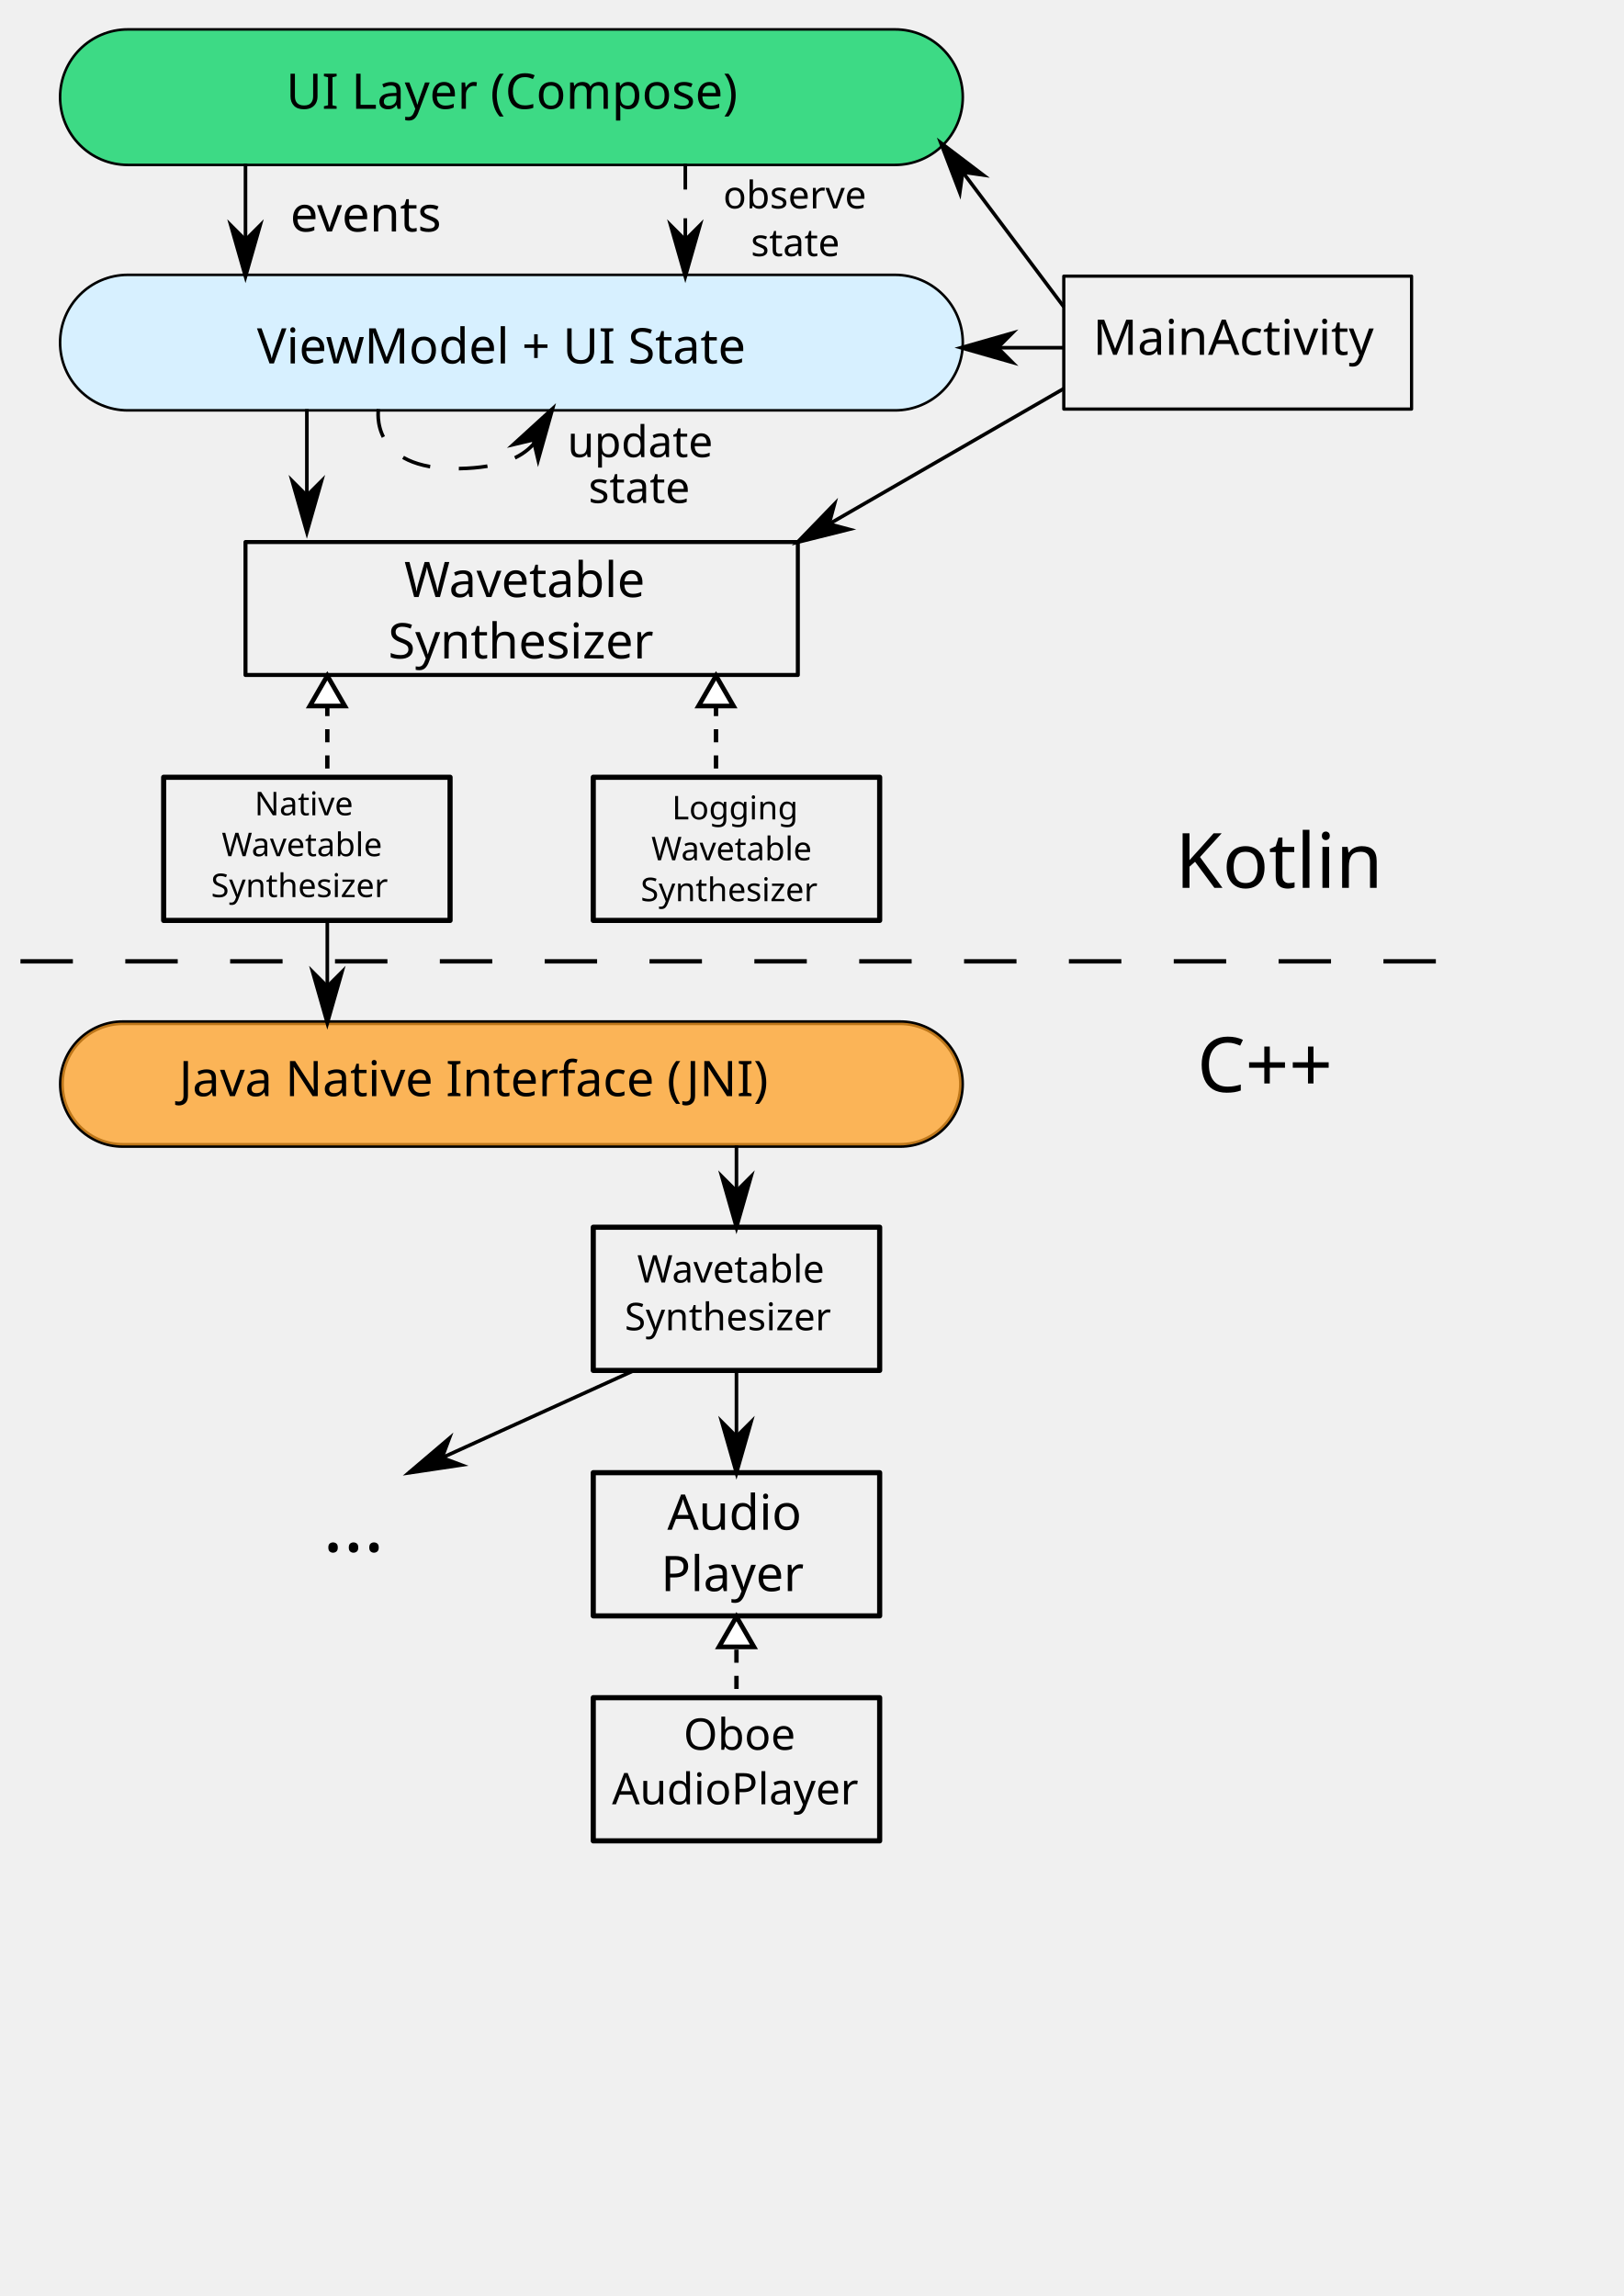
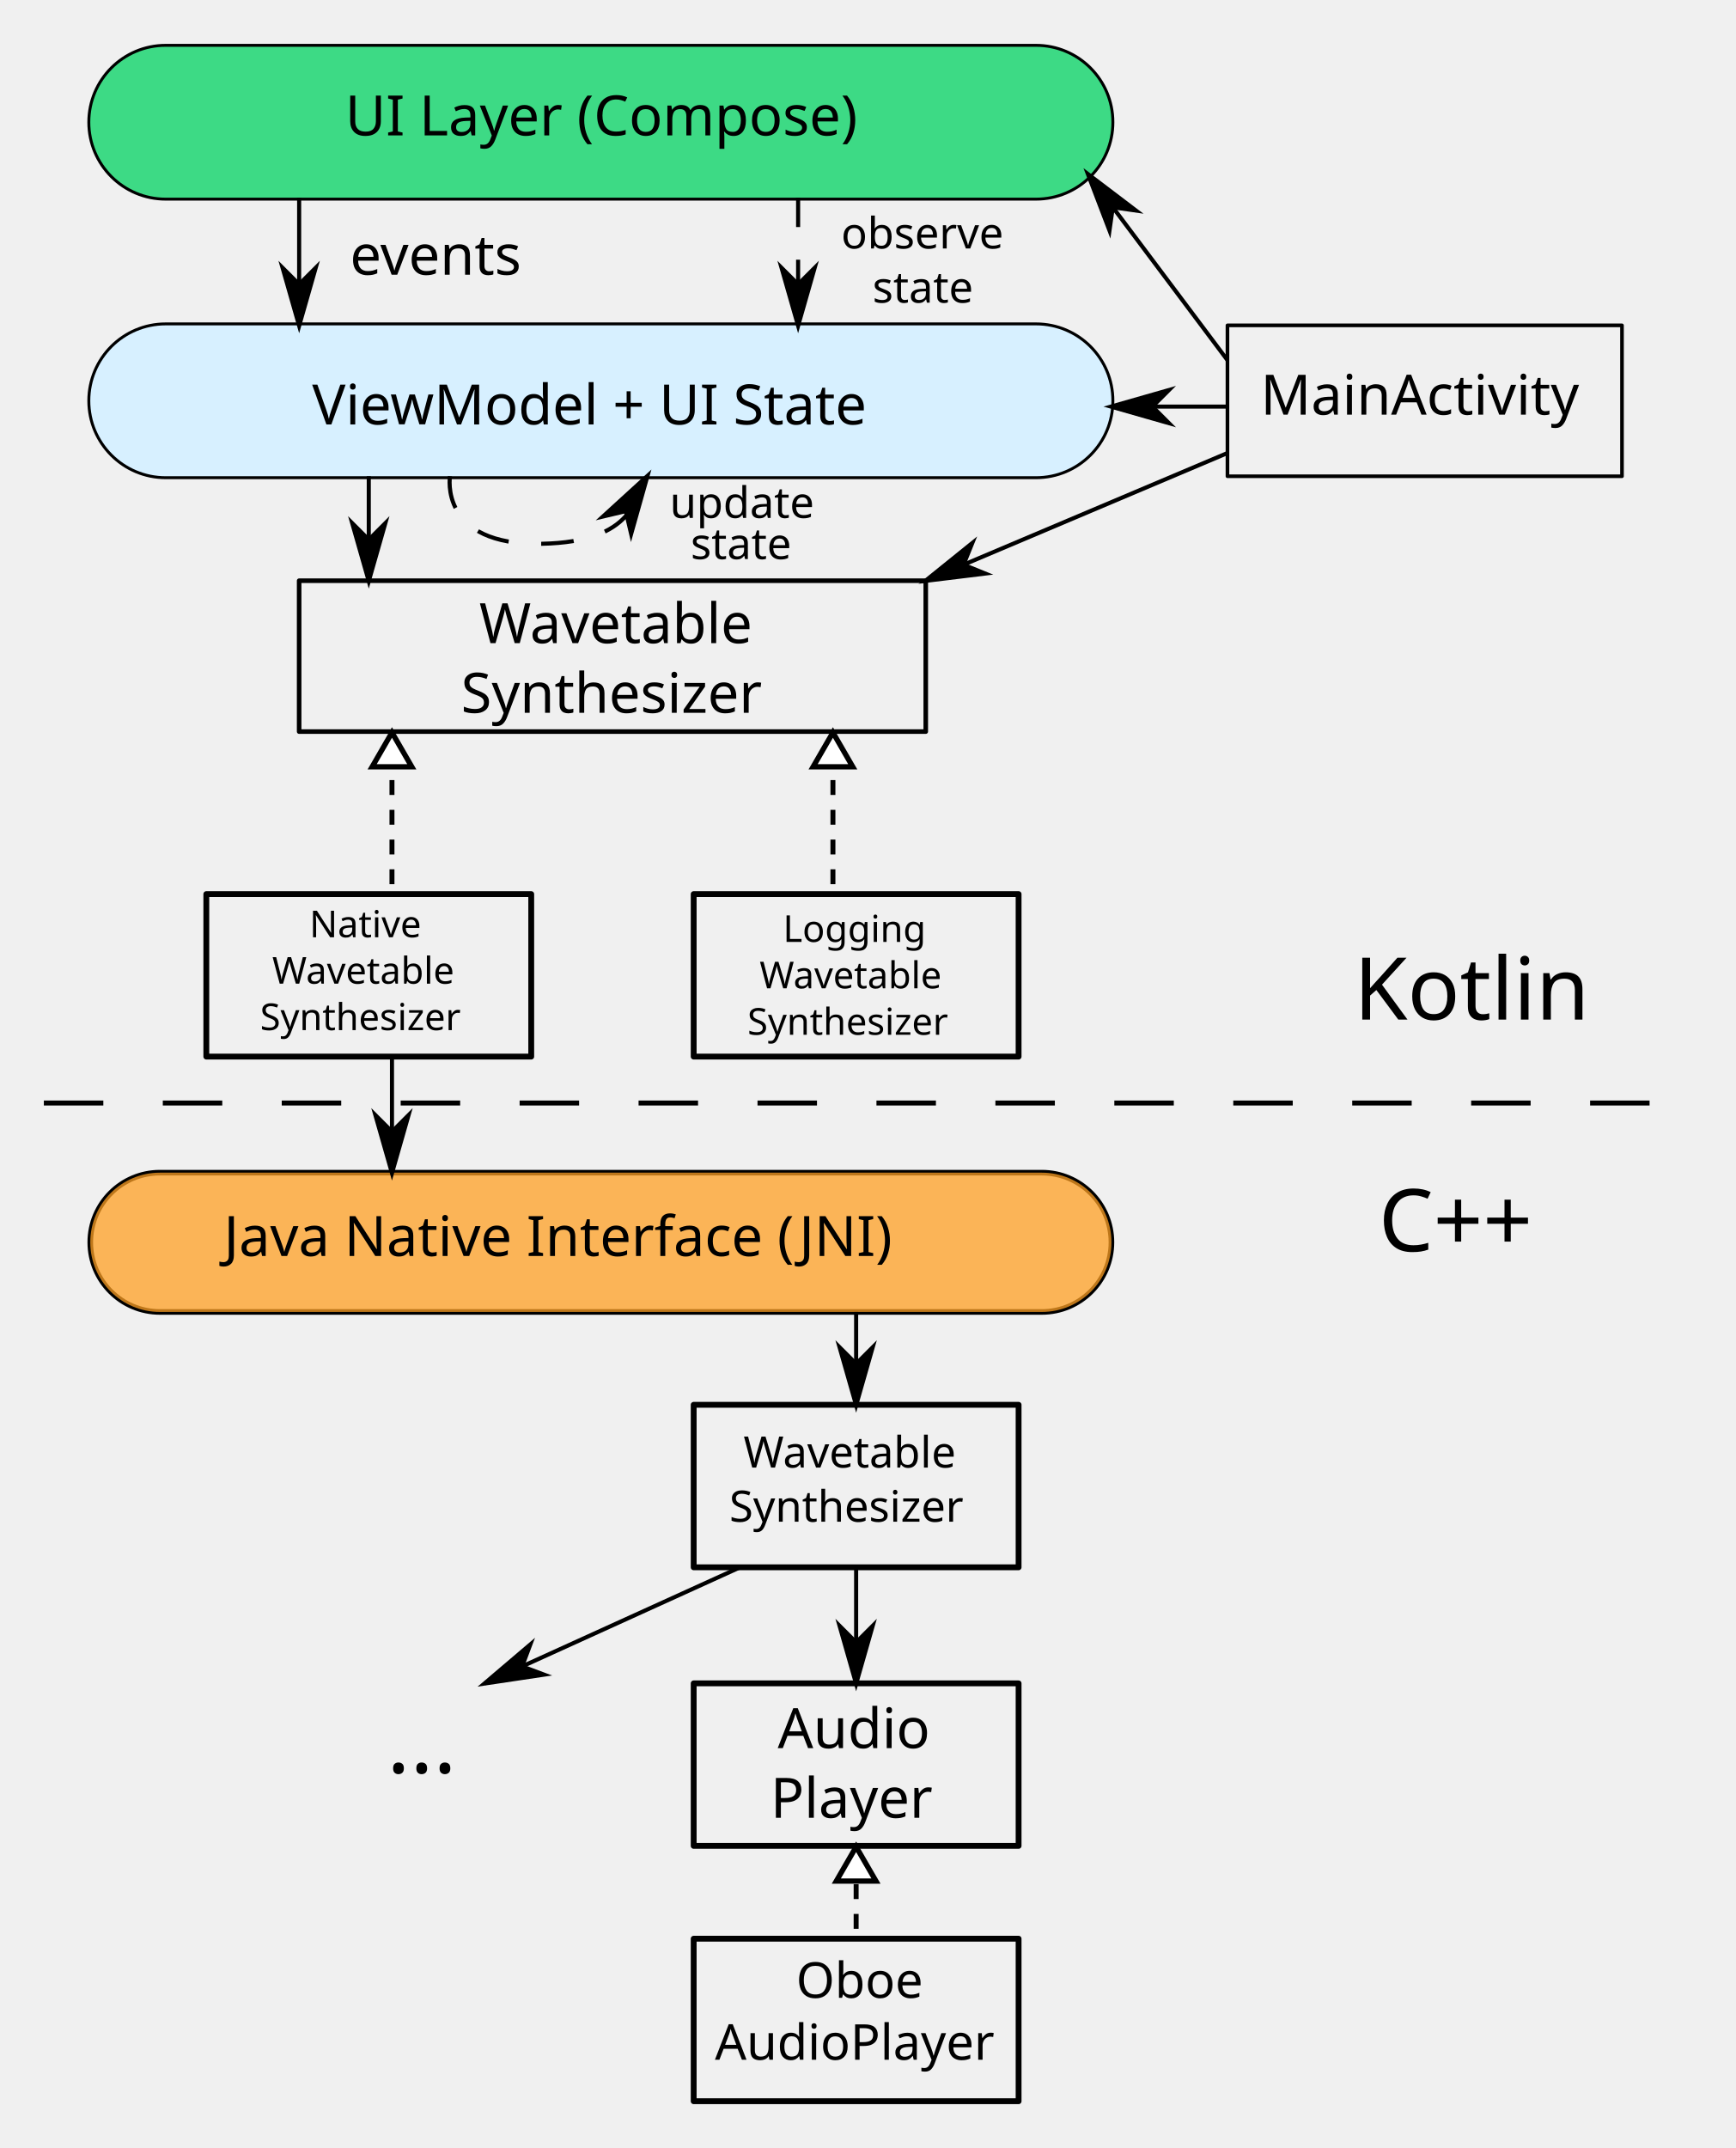
- <svg xmlns="http://www.w3.org/2000/svg" width="210mm" height="297mm" viewBox="0 0 210 297" version="1.1" id="svg5">
+ <svg xmlns="http://www.w3.org/2000/svg" width="197.854mm" height="244.821mm" viewBox="0 0 197.854 244.821" version="1.1" id="svg5">
  <defs id="defs2">
    <rect x="350" y="210" width="140" height="60" id="rect141196" />
    <rect x="350" y="90" width="140" height="60" id="rect132669" />
    <rect x="140" y="90" width="90" height="30" id="rect129965" />
    <rect x="555" y="485" width="150" height="55" id="rect120282" />
    <rect x="550" y="400" width="155" height="60" id="rect114468" />
    <rect x="140" y="740" width="100" height="50" id="rect106069" />
-     <marker style="overflow:visible" id="EmptyTriangleOutL" refX="0.0" refY="0.0" orient="auto">
-       <path transform="scale(0.8) translate(-6,0)" style="fill-rule:evenodd;fill:context-fill;stroke:context-stroke;stroke-width:1.0pt" d="M 5.77,0.0 L -2.88,5.0 L -2.88,-5.0 L 5.77,0.0 z " id="path102169" />
+     <marker style="overflow:visible" id="EmptyTriangleOutL" refX="0" refY="0" orient="auto">
+       <path transform="matrix(0.8,0,0,0.8,-4.8,0)" style="fill:context-fill;fill-rule:evenodd;stroke:context-stroke;stroke-width:1pt" d="M 5.77,0 -2.88,5 V -5 Z" id="path102169" />
    </marker>
-     <marker style="overflow:visible;" id="Arrow1Lend" refX="0.0" refY="0.0" orient="auto">
-       <path transform="scale(0.8) rotate(180) translate(12.5,0)" style="fill-rule:evenodd;fill:context-stroke;stroke:context-stroke;stroke-width:1.0pt;" d="M 0.0,0.0 L 5.0,-5.0 L -12.5,0.0 L 5.0,5.0 L 0.0,0.0 z " id="path102012" />
+     <marker style="overflow:visible" id="Arrow1Lend" refX="0" refY="0" orient="auto">
+       <path transform="matrix(-0.8,0,0,-0.8,-10,0)" style="fill:context-stroke;fill-rule:evenodd;stroke:context-stroke;stroke-width:1pt" d="M 0,0 5,-5 -12.5,0 5,5 Z" id="path102012" />
    </marker>
    <rect x="540" y="140" width="158.714" height="58.428" id="rect91056" />
    <rect x="300" y="830" width="140" height="70" id="rect83116" />
    <rect x="300" y="730" width="120" height="60" id="rect79018" />
    <rect x="300" y="600" width="120" height="70" id="rect74058" />
    <rect x="50" y="510" width="400" height="40" id="rect69899" />
    <rect x="90" y="380" width="120" height="70" id="rect61301" />
    <rect x="300" y="390" width="120" height="60" id="rect54375" />
    <rect x="140" y="260" width="240" height="60" id="rect33649" />
    <rect x="50" y="150" width="400" height="40" id="rect28507" />
    <rect x="50" y="150" width="400" height="40" id="rect20269" />
    <rect x="50" y="30" width="400" height="40" id="rect9415" />
    <rect x="50" y="30" width="400" height="40" id="rect3711" />
  </defs>
-   <g id="layer1">
-     <rect style="fill:#3dda85;stroke:#000000;stroke-width:0.665;stroke-linecap:butt;stroke-linejoin:round;stroke-miterlimit:3;paint-order:stroke fill markers;fill-opacity:1" id="rect848" width="116.417" height="17.198" x="7.938" y="3.969" ry="8.599" />
-     <rect style="fill:#d7f0ff;stroke:#000000;stroke-width:0.665;stroke-linecap:butt;stroke-linejoin:round;stroke-miterlimit:3;paint-order:stroke fill markers;fill-opacity:1" id="rect936" width="116.417" height="17.198" x="7.938" y="35.719" ry="8.599" />
-     <rect style="fill:none;stroke:#000000;stroke-width:0.521;stroke-linejoin:round;stroke-miterlimit:3;paint-order:stroke fill markers" id="rect938" width="71.437" height="17.198" x="31.75" y="70.115" />
+   <g id="layer1" transform="translate(2.354167,1.363751)">
+     <rect style="fill:#3dda85;fill-opacity:1;stroke:#000000;stroke-width:0.665;stroke-linecap:butt;stroke-linejoin:round;stroke-miterlimit:3;paint-order:stroke fill markers" id="rect848" width="116.417" height="17.198" x="7.938" y="3.969" ry="8.599" />
+     <rect style="fill:#d7f0ff;fill-opacity:1;stroke:#000000;stroke-width:0.665;stroke-linecap:butt;stroke-linejoin:round;stroke-miterlimit:3;paint-order:stroke fill markers" id="rect936" width="116.417" height="17.198" x="7.938" y="35.719" ry="8.599" />
+     <rect style="fill:none;stroke:#000000;stroke-width:0.521;stroke-linejoin:round;stroke-miterlimit:3;paint-order:stroke fill markers" id="rect938" width="71.437" height="17.198" x="31.75" y="64.823" />
    <rect style="fill:none;stroke:#000000;stroke-width:0.413;stroke-linejoin:round;stroke-miterlimit:3;paint-order:stroke fill markers" id="rect940" width="44.979" height="17.198" x="137.583" y="35.719" />
    <rect style="fill:none;stroke:#000000;stroke-width:0.665;stroke-linejoin:round;stroke-miterlimit:3;paint-order:stroke fill markers" id="rect973" width="37.042" height="18.521" x="21.167" y="100.542" />
    <rect style="fill:none;stroke:#000000;stroke-width:0.665;stroke-linejoin:round;stroke-miterlimit:3;paint-order:stroke fill markers" id="rect1068" width="37.042" height="18.521" x="76.729" y="100.542" />
-     <rect style="fill:#ffa024;stroke:#000000;stroke-width:0.639;stroke-linecap:butt;stroke-linejoin:round;stroke-miterlimit:3;paint-order:stroke fill markers;fill-opacity:0.746" id="rect1090" width="116.417" height="15.875" x="7.938" y="132.292" ry="7.937" />
+     <rect style="fill:#ffa024;fill-opacity:0.746;stroke:#000000;stroke-width:0.639;stroke-linecap:butt;stroke-linejoin:round;stroke-miterlimit:3;paint-order:stroke fill markers" id="rect1090" width="116.417" height="15.875" x="7.938" y="132.292" ry="7.937" />
    <rect style="fill:none;stroke:#000000;stroke-width:0.665;stroke-linejoin:round;stroke-miterlimit:3;paint-order:stroke fill markers" id="rect1092" width="37.042" height="18.521" x="76.729" y="158.75" />
    <rect style="fill:none;stroke:#000000;stroke-width:0.665;stroke-linejoin:round;stroke-miterlimit:3;paint-order:stroke fill markers" id="rect1094" width="37.042" height="18.521" x="76.729" y="190.5" />
    <rect style="fill:none;stroke:#000000;stroke-width:0.665;stroke-linejoin:round;stroke-miterlimit:3;paint-order:stroke fill markers" id="rect1096" width="37.042" height="18.521" x="76.729" y="219.604" />
-     <text xml:space="preserve" transform="scale(0.2645833)" id="text3709" style="line-height:1.25;font-family:'Latin Modern Math';font-size:24px;-inkscape-font-specification:'Latin Modern Math, Normal';white-space:pre;shape-inside:url(#rect3711)" />
+     <text xml:space="preserve" transform="scale(0.2645833)" id="text3709" style="font-size:24px;line-height:1.25;font-family:'Latin Modern Math';-inkscape-font-specification:'Latin Modern Math, Normal';white-space:pre;shape-inside:url(#rect3711)" />
    <text xml:space="preserve" transform="matrix(0.2645833,0,0,0.2645833,3.061856,0.3402062)" id="text9413" style="font-style:normal;font-variant:normal;font-weight:normal;font-stretch:normal;font-size:24px;line-height:1.25;font-family:Verdana;-inkscape-font-specification:Verdana;text-align:center;white-space:pre;shape-inside:url(#rect9415)" x="119.619" y="0">
-       <tspan x="128.277" y="51.896" id="tspan149011">UI Layer (Compose)</tspan>
+       <tspan x="128.277" y="51.896" id="tspan1169">UI Layer (Compose)</tspan>
    </text>
-     <text xml:space="preserve" transform="scale(0.2645833)" id="text20267" style="line-height:1.25;font-family:'Latin Modern Math';font-size:24px;-inkscape-font-specification:'Latin Modern Math, Normal';white-space:pre;shape-inside:url(#rect20269)" />
+     <text xml:space="preserve" transform="scale(0.2645833)" id="text20267" style="font-size:24px;line-height:1.25;font-family:'Latin Modern Math';-inkscape-font-specification:'Latin Modern Math, Normal';white-space:pre;shape-inside:url(#rect20269)" />
    <text xml:space="preserve" transform="matrix(0.2645833,0,0,0.2645833,2.041237,1.530928)" id="text28505" style="font-size:24px;line-height:1.25;font-family:Verdana;-inkscape-font-specification:Verdana;text-align:center;white-space:pre;shape-inside:url(#rect28507)">
-       <tspan x="117.895" y="171.896" id="tspan149013">ViewModel + UI State</tspan>
+       <tspan x="117.895" y="171.896" id="tspan1171">ViewModel + UI State</tspan>
    </text>
-     <text xml:space="preserve" transform="matrix(0.2645833,0,0,0.2645833,0,2.645833)" id="text33647" style="font-size:24px;line-height:1.25;font-family:Verdana;-inkscape-font-specification:Verdana;text-align:center;white-space:pre;shape-inside:url(#rect33649)">
-       <tspan x="197.609" y="281.896" id="tspan149015">Wavetable
+     <text xml:space="preserve" transform="matrix(0.2645833,0,0,0.2645833,0,-2.645833)" id="text33647" style="font-size:24px;line-height:1.25;font-family:Verdana;-inkscape-font-specification:Verdana;text-align:center;white-space:pre;shape-inside:url(#rect33649)">
+       <tspan x="197.609" y="281.896" id="tspan1173">Wavetable
</tspan>
-       <tspan x="189.758" y="311.896" id="tspan149017">Synthesizer</tspan>
+       <tspan x="189.758" y="311.896" id="tspan1175">Synthesizer</tspan>
    </text>
    <text xml:space="preserve" transform="matrix(0.2645833,0,0,0.2645833,0,-1.058333)" id="text54373" style="font-size:16px;line-height:1.25;font-family:Verdana;-inkscape-font-specification:Verdana;text-align:center;white-space:pre;shape-inside:url(#rect54375)">
-       <tspan x="328.48" y="404.597" id="tspan149019">Logging
+       <tspan x="328.48" y="404.597" id="tspan1177">Logging
</tspan>
-       <tspan x="318.406" y="424.597" id="tspan149021">Wavetable
+       <tspan x="318.406" y="424.597" id="tspan1179">Wavetable
</tspan>
-       <tspan x="313.172" y="444.597" id="tspan149023">Synthesizer</tspan>
+       <tspan x="313.172" y="444.597" id="tspan1181">Synthesizer</tspan>
    </text>
    <text xml:space="preserve" transform="matrix(0.2645833,0,0,0.2645833,0,1.058333)" id="text61299" style="font-size:16px;line-height:1.25;font-family:Verdana;-inkscape-font-specification:Verdana;text-align:center;white-space:pre;shape-inside:url(#rect61301)">
-       <tspan x="124.434" y="394.597" id="tspan149025">Native
+       <tspan x="124.434" y="394.597" id="tspan1183">Native
</tspan>
-       <tspan x="108.406" y="414.597" id="tspan149027">Wavetable
+       <tspan x="108.406" y="414.597" id="tspan1185">Wavetable
</tspan>
-       <tspan x="103.172" y="434.597" id="tspan149029">Synthesizer</tspan>
+       <tspan x="103.172" y="434.597" id="tspan1187">Synthesizer</tspan>
    </text>
    <text xml:space="preserve" transform="matrix(0.2645833,0,0,0.2645833,0,1.058333)" id="text69897" style="font-size:24px;line-height:1.25;font-family:Verdana;-inkscape-font-specification:Verdana;text-align:center;white-space:pre;shape-inside:url(#rect69899)">
-       <tspan x="87.502" y="531.896" id="tspan149031">Java Native Interface (JNI)</tspan>
+       <tspan x="87.502" y="531.896" id="tspan1189">Java Native Interface (JNI)</tspan>
    </text>
    <text xml:space="preserve" transform="matrix(0.2645833,0,0,0.2645833,0,2.645833)" id="text74056" style="font-size:18.667px;line-height:1.25;font-family:Verdana;-inkscape-font-specification:Verdana;text-align:center;white-space:pre;shape-inside:url(#rect74058)">
-       <tspan x="311.474" y="617.03" id="tspan149033">Wavetable
+       <tspan x="311.474" y="617.03" id="tspan1191">Wavetable
</tspan>
-       <tspan x="305.367" y="640.364" id="tspan149035">Synthesizer</tspan>
+       <tspan x="305.367" y="640.364" id="tspan1193">Synthesizer</tspan>
    </text>
    <text xml:space="preserve" transform="matrix(0.2645833,0,0,0.2645833,0,-1.058333)" id="text79016" style="font-size:24px;line-height:1.25;font-family:Verdana;-inkscape-font-specification:Verdana;text-align:center;white-space:pre;shape-inside:url(#rect79018)">
-       <tspan x="326.209" y="751.896" id="tspan149037">Audio
+       <tspan x="326.209" y="751.896" id="tspan1195">Audio
</tspan>
-       <tspan x="323.092" y="781.896" id="tspan149039">Player</tspan>
+       <tspan x="323.092" y="781.896" id="tspan1197">Player</tspan>
    </text>
    <text xml:space="preserve" transform="matrix(0.2645833,0,0,0.2645833,-2.116667,1.5875)" id="text83114" style="font-size:21.333px;line-height:1.25;font-family:Verdana;-inkscape-font-specification:Verdana;text-align:center;white-space:pre;shape-inside:url(#rect83116)">
-       <tspan x="342.13" y="849.463" id="tspan149041">Oboe
+       <tspan x="342.13" y="849.463" id="tspan1199">Oboe
</tspan>
-       <tspan x="307.156" y="876.13" id="tspan149043">AudioPlayer</tspan>
+       <tspan x="307.156" y="876.13" id="tspan1201">AudioPlayer</tspan>
    </text>
    <text xml:space="preserve" transform="matrix(0.2645833,0,0,0.2645833,-3.243679,3.061856)" id="text91054" style="font-size:24px;line-height:1.25;font-family:Verdana;-inkscape-font-specification:Verdana;text-align:center;white-space:pre;shape-inside:url(#rect91056)">
-       <tspan x="546.508" y="161.896" id="tspan149045">MainActivity</tspan>
+       <tspan x="546.508" y="161.896" id="tspan1203">MainActivity</tspan>
    </text>
-     <path style="fill:none;stroke:#000000;stroke-width:0.465;stroke-linecap:butt;stroke-linejoin:miter;stroke-opacity:1;marker-end:url(#Arrow1Lend);stroke-miterlimit:4;stroke-dasharray:none" d="M 31.75,21.167 V 35.719" id="path101614" />
-     <path style="fill:none;stroke:#000000;stroke-width:0.465;stroke-linecap:butt;stroke-linejoin:miter;stroke-opacity:1;marker-end:url(#Arrow1Lend);stroke-miterlimit:4;stroke-dasharray:3.72,3.72;stroke-dashoffset:0.372" d="M 88.635,21.167 V 35.719" id="path101616" />
-     <path style="fill:none;stroke:#000000;stroke-width:0.465;stroke-linecap:butt;stroke-linejoin:miter;stroke-miterlimit:4;stroke-dasharray:none;stroke-opacity:1;marker-end:url(#Arrow1Lend)" d="m 39.688,52.917 0,15.875" id="path101707" />
-     <path style="fill:none;stroke:#000000;stroke-width:0.465;stroke-linecap:butt;stroke-linejoin:miter;stroke-opacity:1;marker-end:url(#Arrow1Lend);stroke-miterlimit:4;stroke-dasharray:none" d="M 137.583,44.979 H 124.354" id="path101709" />
+     <path style="fill:none;stroke:#000000;stroke-width:0.465;stroke-linecap:butt;stroke-linejoin:miter;stroke-miterlimit:4;stroke-dasharray:none;stroke-opacity:1;marker-end:url(#Arrow1Lend)" d="M 31.75,21.167 V 35.719" id="path101614" />
+     <path style="fill:none;stroke:#000000;stroke-width:0.465;stroke-linecap:butt;stroke-linejoin:miter;stroke-miterlimit:4;stroke-dasharray:3.72, 3.72;stroke-dashoffset:0.372;stroke-opacity:1;marker-end:url(#Arrow1Lend)" d="M 88.635,21.167 V 35.719" id="path101616" />
+     <path style="fill:none;stroke:#000000;stroke-width:0.465;stroke-linecap:butt;stroke-linejoin:miter;stroke-miterlimit:4;stroke-dasharray:none;stroke-opacity:1;marker-end:url(#Arrow1Lend)" d="m 39.688,52.917 v 11.906" id="path101707" />
+     <path style="fill:none;stroke:#000000;stroke-width:0.465;stroke-linecap:butt;stroke-linejoin:miter;stroke-miterlimit:4;stroke-dasharray:none;stroke-opacity:1;marker-end:url(#Arrow1Lend)" d="M 137.583,44.979 H 124.354" id="path101709" />
    <path style="fill:none;stroke:#000000;stroke-width:0.465;stroke-linecap:butt;stroke-linejoin:miter;stroke-miterlimit:4;stroke-dasharray:none;stroke-opacity:1;marker-end:url(#Arrow1Lend)" d="m 137.583,39.688 -15.875,-21.167" id="path101711" />
-     <path style="fill:none;stroke:#000000;stroke-width:0.465;stroke-linecap:butt;stroke-linejoin:miter;stroke-miterlimit:4;stroke-dasharray:none;stroke-opacity:1;marker-end:url(#Arrow1Lend)" d="M 137.583,50.271 103.188,70.115" id="path101713" />
-     <path style="fill:#ffffff;fill-opacity:1;stroke:#000000;stroke-width:0.565;stroke-linecap:butt;stroke-linejoin:miter;stroke-miterlimit:10;stroke-dasharray:1.695, 1.695;stroke-dashoffset:5.65;stroke-opacity:1;marker-end:url(#EmptyTriangleOutL);paint-order:stroke fill markers" d="m 42.333,100.542 0,-13.229" id="path101715" />
-     <path style="fill:#ffffff;fill-opacity:1;stroke:#000000;stroke-width:0.565;stroke-linecap:butt;stroke-linejoin:miter;stroke-miterlimit:10;stroke-dasharray:1.695, 1.695;stroke-dashoffset:5.65;stroke-opacity:1;marker-end:url(#EmptyTriangleOutL);paint-order:stroke fill markers" d="m 92.604,100.542 10e-7,-13.229" id="path101717" />
-     <path style="fill:none;stroke:#000000;stroke-width:0.465;stroke-linecap:butt;stroke-linejoin:miter;stroke-opacity:1;marker-end:url(#Arrow1Lend);stroke-miterlimit:4;stroke-dasharray:none" d="m 42.333,119.062 v 13.229" id="path101719" />
-     <path style="fill:none;stroke:#000000;stroke-width:0.465;stroke-linecap:butt;stroke-linejoin:miter;stroke-opacity:1;marker-end:url(#Arrow1Lend);stroke-miterlimit:4;stroke-dasharray:none" d="M 95.25,148.167 V 158.75" id="path101721" />
-     <path style="fill:none;stroke:#000000;stroke-width:0.465;stroke-linecap:butt;stroke-linejoin:miter;stroke-opacity:1;marker-end:url(#Arrow1Lend);stroke-miterlimit:4;stroke-dasharray:none" d="M 95.25,177.271 V 190.5" id="path101723" />
-     <path style="fill:#ffffff;stroke:#000000;stroke-width:0.565;stroke-linecap:butt;stroke-linejoin:miter;stroke-opacity:1;stroke-miterlimit:10;stroke-dasharray:1.695, 1.695;stroke-dashoffset:5.65;marker-end:url(#EmptyTriangleOutL);paint-order:stroke fill markers;fill-opacity:1" d="M 95.25,219.604 V 209.021" id="path101725" />
-     <path style="fill:none;stroke:#000000;stroke-width:0.465;stroke-linecap:butt;stroke-linejoin:miter;stroke-opacity:1;marker-end:url(#Arrow1Lend);stroke-miterlimit:4;stroke-dasharray:none" d="M 82.021,177.271 52.917,190.5" id="path101727" />
+     <path style="fill:none;stroke:#000000;stroke-width:0.465;stroke-linecap:butt;stroke-linejoin:miter;stroke-miterlimit:4;stroke-dasharray:none;stroke-opacity:1;marker-end:url(#Arrow1Lend)" d="M 137.583,50.271 103.188,64.823" id="path101713" />
+     <path style="fill:#ffffff;fill-opacity:1;stroke:#000000;stroke-width:0.565;stroke-linecap:butt;stroke-linejoin:miter;stroke-miterlimit:10;stroke-dasharray:1.695, 1.695;stroke-dashoffset:5.65;stroke-opacity:1;marker-end:url(#EmptyTriangleOutL);paint-order:stroke fill markers" d="M 42.333,100.542 V 82.021" id="path101715" />
+     <path style="fill:#ffffff;fill-opacity:1;stroke:#000000;stroke-width:0.565;stroke-linecap:butt;stroke-linejoin:miter;stroke-miterlimit:10;stroke-dasharray:1.695, 1.695;stroke-dashoffset:5.65;stroke-opacity:1;marker-end:url(#EmptyTriangleOutL);paint-order:stroke fill markers" d="M 92.604,100.542 V 82.021" id="path101717" />
+     <path style="fill:none;stroke:#000000;stroke-width:0.465;stroke-linecap:butt;stroke-linejoin:miter;stroke-miterlimit:4;stroke-dasharray:none;stroke-opacity:1;marker-end:url(#Arrow1Lend)" d="m 42.333,119.062 v 13.229" id="path101719" />
+     <path style="fill:none;stroke:#000000;stroke-width:0.465;stroke-linecap:butt;stroke-linejoin:miter;stroke-miterlimit:4;stroke-dasharray:none;stroke-opacity:1;marker-end:url(#Arrow1Lend)" d="M 95.25,148.167 V 158.75" id="path101721" />
+     <path style="fill:none;stroke:#000000;stroke-width:0.465;stroke-linecap:butt;stroke-linejoin:miter;stroke-miterlimit:4;stroke-dasharray:none;stroke-opacity:1;marker-end:url(#Arrow1Lend)" d="M 95.25,177.271 V 190.5" id="path101723" />
+     <path style="fill:#ffffff;fill-opacity:1;stroke:#000000;stroke-width:0.565;stroke-linecap:butt;stroke-linejoin:miter;stroke-miterlimit:10;stroke-dasharray:1.695, 1.695;stroke-dashoffset:5.65;stroke-opacity:1;marker-end:url(#EmptyTriangleOutL);paint-order:stroke fill markers" d="M 95.25,219.604 V 209.021" id="path101725" />
+     <path style="fill:none;stroke:#000000;stroke-width:0.465;stroke-linecap:butt;stroke-linejoin:miter;stroke-miterlimit:4;stroke-dasharray:none;stroke-opacity:1;marker-end:url(#Arrow1Lend)" d="M 82.021,177.271 52.917,190.5" id="path101727" />
    <path style="fill:none;stroke:#000000;stroke-width:0.465;stroke-linecap:butt;stroke-linejoin:miter;stroke-miterlimit:4;stroke-dasharray:3.72, 3.72;stroke-dashoffset:0;stroke-opacity:1;marker-end:url(#Arrow1Lend)" d="m 48.948,52.917 c 0,0 -1.323,7.938 10.462,7.697 10.705,-0.219 10.603,-5.388 12.028,-7.697" id="path102431" />
    <text xml:space="preserve" transform="matrix(0.2645833,0,0,0.2645833,-3.127307,-4.089556)" id="text106067" style="font-size:37.333px;line-height:1.25;font-family:Verdana;-inkscape-font-specification:Verdana;text-align:center;white-space:pre;shape-inside:url(#rect106069)">
-       <tspan x="169.629" y="774.06" id="tspan149047">...</tspan>
+       <tspan x="169.629" y="774.06" id="tspan1205">...</tspan>
    </text>
-     <path style="fill:none;stroke:#000000;stroke-width:0.565;stroke-linecap:butt;stroke-linejoin:miter;stroke-opacity:1;stroke-miterlimit:4;stroke-dasharray:6.78,6.78;stroke-dashoffset:0" d="M 2.646,124.354 H 190.5" id="path111472" />
+     <path style="fill:none;stroke:#000000;stroke-width:0.565;stroke-linecap:butt;stroke-linejoin:miter;stroke-miterlimit:4;stroke-dasharray:6.78, 6.78;stroke-dashoffset:0;stroke-opacity:1" d="M 2.646,124.354 H 190.5" id="path111472" />
    <text xml:space="preserve" transform="scale(0.2645833)" id="text114466" style="font-size:37.333px;line-height:1.25;font-family:Verdana;-inkscape-font-specification:Verdana;text-align:center;white-space:pre;shape-inside:url(#rect114468)">
-       <tspan x="574.462" y="434.06" id="tspan149049">Kotlin</tspan>
+       <tspan x="574.462" y="434.06" id="tspan1207">Kotlin</tspan>
    </text>
    <text xml:space="preserve" transform="matrix(0.2645833,0,0,0.2645833,-0.3402062,3.912371)" id="text120280" style="font-size:37.333px;line-height:1.25;font-family:Verdana;-inkscape-font-specification:Verdana;text-align:center;white-space:pre;shape-inside:url(#rect120282)">
-       <tspan x="586.414" y="519.06" id="tspan149051">C++</tspan>
+       <tspan x="586.414" y="519.06" id="tspan1209">C++</tspan>
    </text>
    <text xml:space="preserve" transform="matrix(0.2645833,0,0,0.2645833,-0.8505155,0.3402062)" id="text129963" style="font-size:24px;line-height:1.25;font-family:Verdana;-inkscape-font-specification:Verdana;text-align:center;white-space:pre;shape-inside:url(#rect129965)">
-       <tspan x="145.133" y="111.896" id="tspan149053">events</tspan>
+       <tspan x="145.133" y="111.896" id="tspan1211">events</tspan>
    </text>
    <text xml:space="preserve" transform="matrix(0.2645833,0,0,0.2645833,-7.824742,-1.360825)" id="text132667" style="font-size:18.667px;line-height:1.25;font-family:Verdana;-inkscape-font-specification:Verdana;text-align:center;white-space:pre;shape-inside:url(#rect132669)">
-       <tspan x="383.113" y="107.03" id="tspan149055">observe
+       <tspan x="383.113" y="107.03" id="tspan1213">observe
</tspan>
-       <tspan x="396.616" y="130.364" id="tspan149057">state</tspan>
+       <tspan x="396.616" y="130.364" id="tspan1215">state</tspan>
    </text>
-     <text xml:space="preserve" transform="matrix(0.2645833,0,0,0.2645833,-27.94405,-1.018848)" id="text141194" style="font-size:21.333px;line-height:1.05;font-family:Verdana;-inkscape-font-specification:Verdana;text-align:center;white-space:pre;shape-inside:url(#rect141196);fill:#000000;fill-opacity:1;stroke:none;stroke-opacity:1">
-       <tspan x="382.995" y="227.33" id="tspan149059">update
+     <text xml:space="preserve" transform="matrix(0.2645833,0,0,0.2645833,-28.55577,-1.661527)" id="text141194" style="font-size:18.667px;line-height:0.95;font-family:Verdana;-inkscape-font-specification:Verdana;text-align:center;white-space:pre;shape-inside:url(#rect141196);fill:#000000;fill-opacity:1;stroke:none;stroke-opacity:1">
+       <tspan x="387.62" y="224.23" id="tspan1217">update
</tspan>
-       <tspan x="393.276" y="249.73" id="tspan149061">state</tspan>
+       <tspan x="396.616" y="241.964" id="tspan1219">state</tspan>
    </text>
  </g>
</svg>
